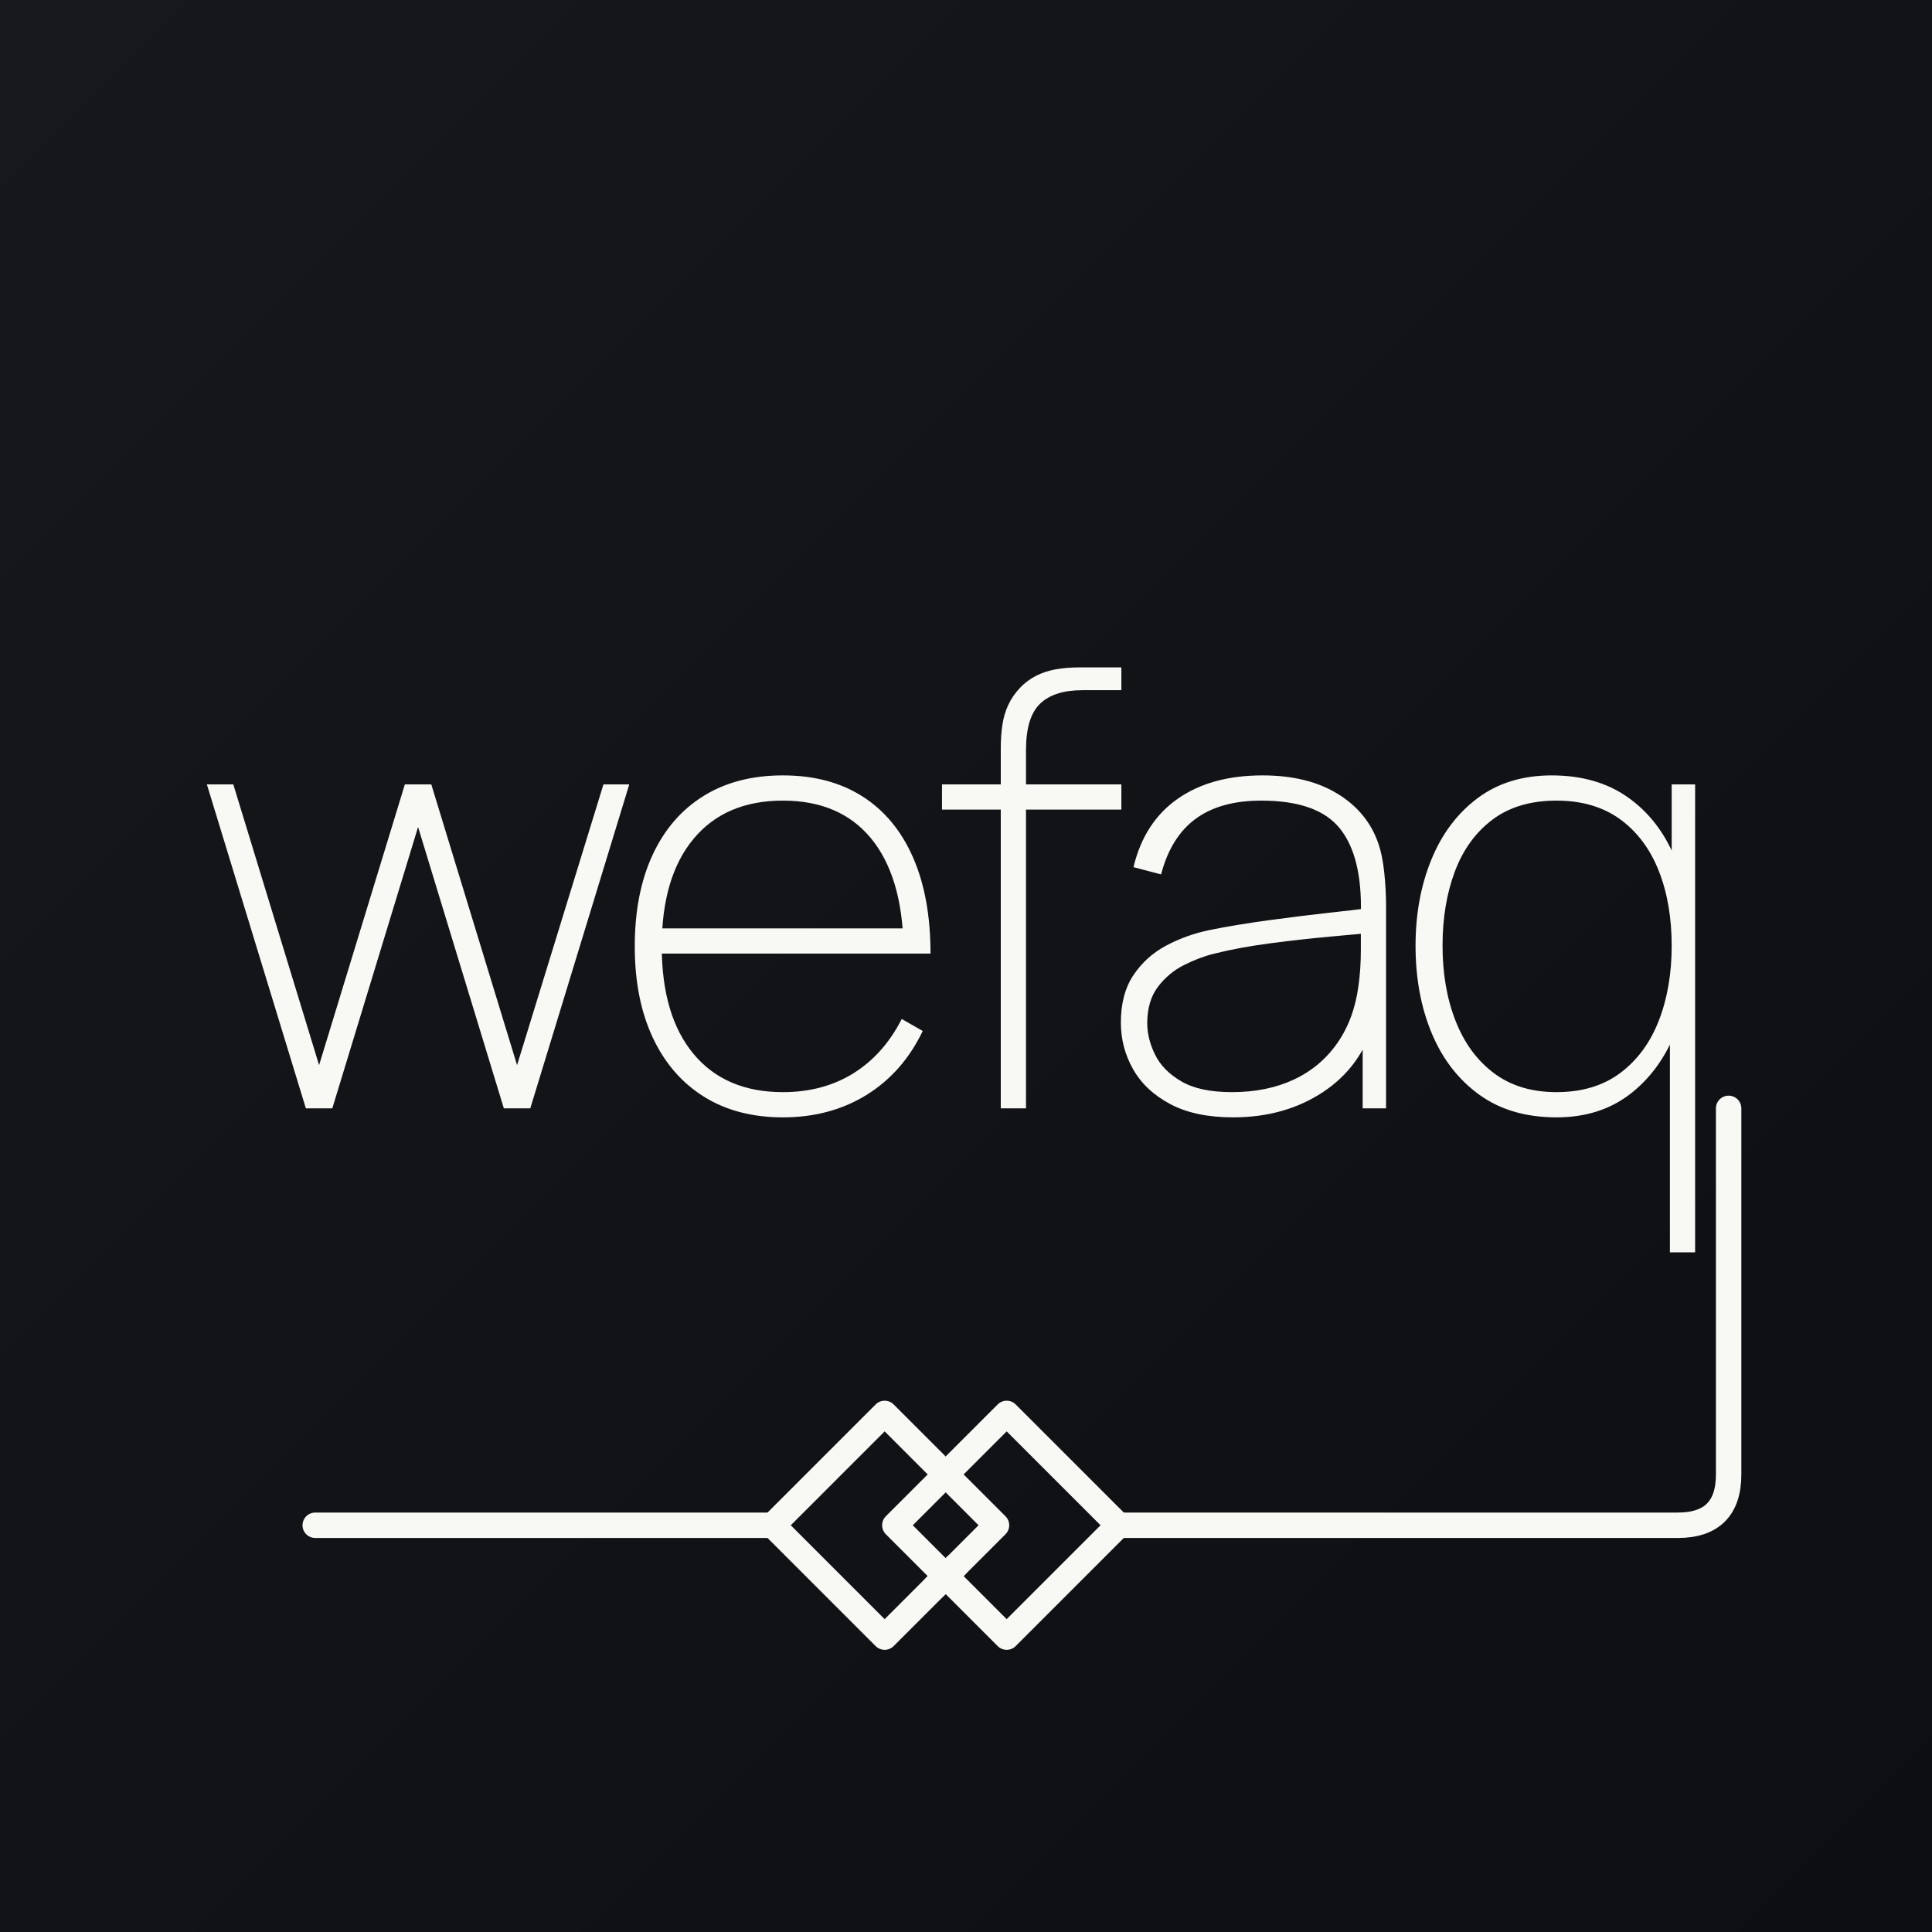
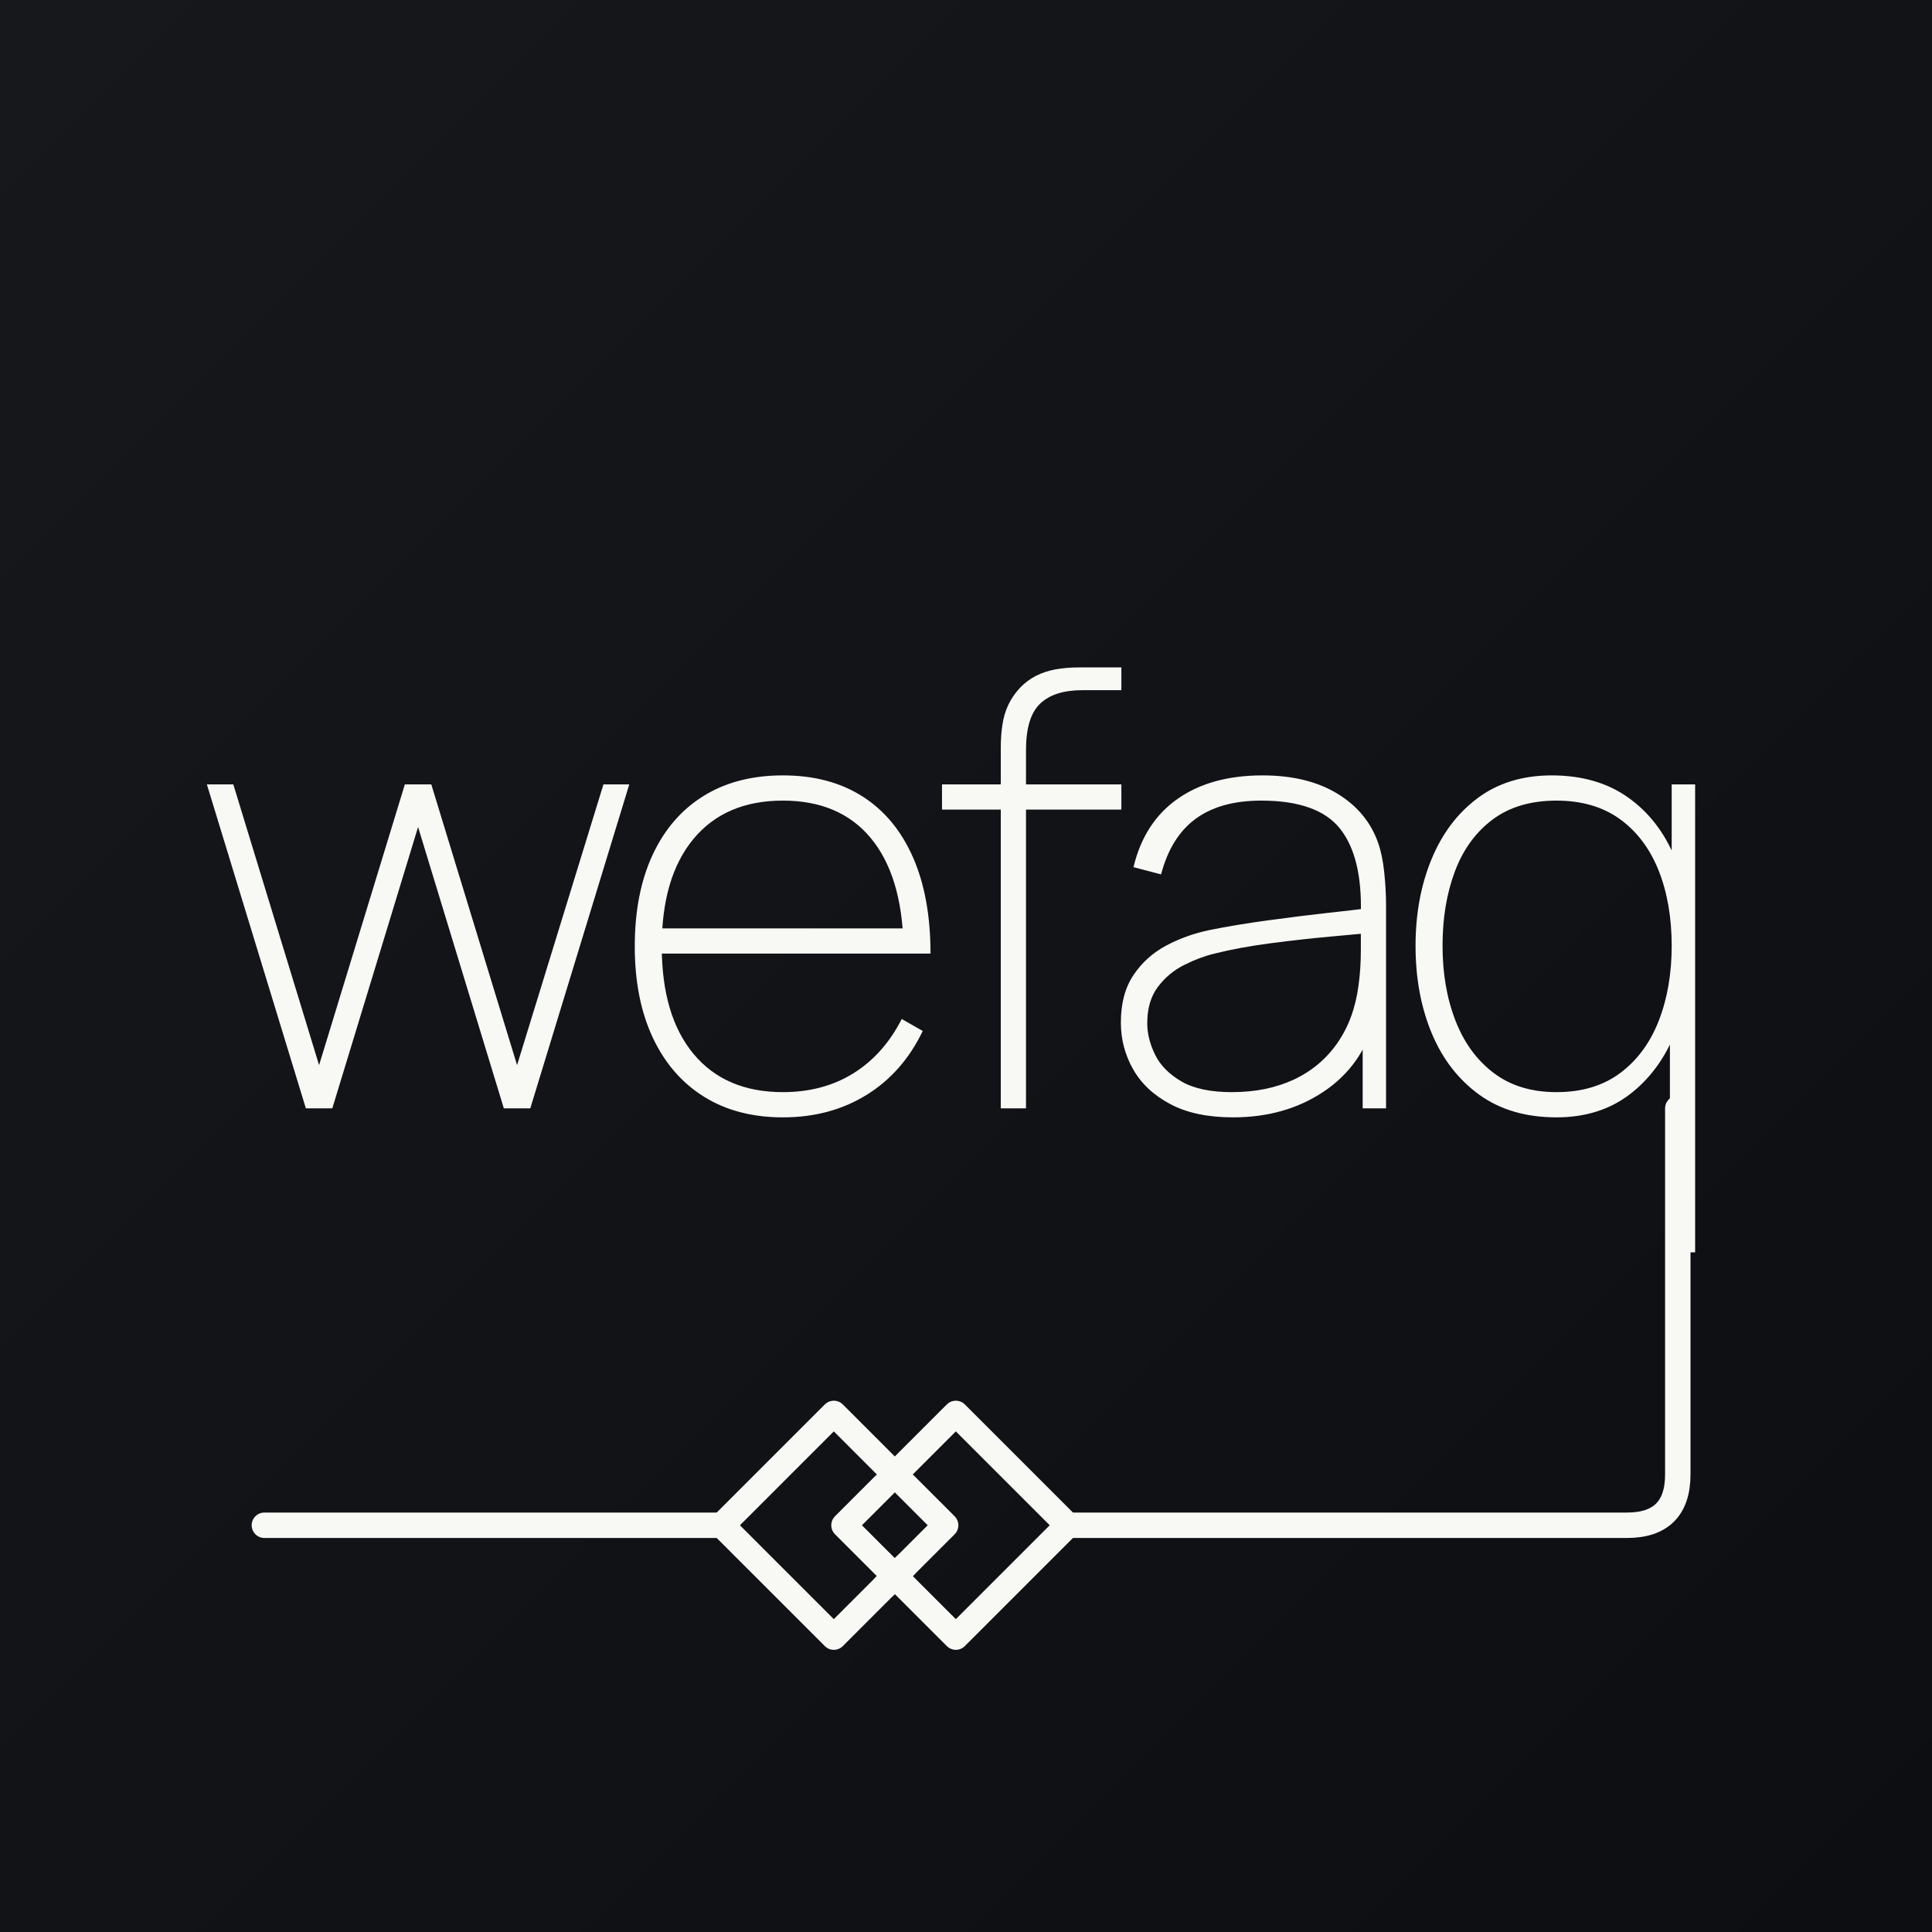
<svg xmlns="http://www.w3.org/2000/svg" viewBox="0 0 512 512" width="512" height="512">
  <defs>
    <linearGradient id="surface" x1="0" y1="0" x2="512" y2="512" gradientUnits="userSpaceOnUse">
      <stop stop-color="#17181C" />
      <stop offset="1" stop-color="#0D0E12" />
    </linearGradient>
  </defs>
  <rect width="512" height="512" fill="url(#surface)" />
  <g transform="translate(256 256) scale(1.347368) translate(-256 -250)">
    <path fill="#F8F8F5" d="M131.36 278L126.16 278L106.69 214.28L111.89 214.28L128.76 269.50L145.63 214.28L150.83 214.28L167.70 269.50L184.69 214.28L189.77 214.28L170.30 278L165.10 278L148.23 222.66 M219.99 279.77Q210.97 279.77 204.45 275.70Q197.93 271.63 194.39 264.08Q190.85 256.52 190.85 246.14Q190.85 235.70 194.36 228.14Q197.87 220.59 204.39 216.55Q210.91 212.51 219.99 212.51Q229.14 212.51 235.63 216.64Q242.12 220.77 245.57 228.62Q249.02 236.46 249.02 247.56L243.71 247.56L243.71 245.90Q243.36 232.16 237.25 224.81Q231.14 217.47 219.99 217.47Q208.66 217.47 202.41 224.99Q196.16 232.51 196.16 246.14Q196.16 259.77 202.41 267.29Q208.66 274.81 219.99 274.81Q227.90 274.81 233.86 271.10Q239.82 267.38 243.36 260.42L247.49 262.78Q243.59 270.92 236.45 275.35Q229.31 279.77 219.99 279.77M245.95 247.56L194.03 247.56L194.03 242.60L245.95 242.60 M267.80 278L262.84 278L262.84 207.08Q262.84 204.60 263.17 202.51Q263.49 200.41 264.32 198.64Q265.14 196.88 266.62 195.28Q268.04 193.81 269.78 192.92Q271.52 192.04 273.64 191.65Q275.76 191.27 278.30 191.27L286.56 191.27L286.56 195.75L278.89 195.75Q273.35 195.75 270.57 198.41Q267.80 201.06 267.80 207.55L267.80 278M286.56 219.24L251.28 219.24L251.28 214.28L286.56 214.28 M308.53 279.77Q301.09 279.77 296.20 277.17Q291.30 274.58 288.88 270.33Q286.46 266.08 286.46 261.13Q286.46 255.52 288.91 251.83Q291.36 248.15 295.31 246.02Q299.27 243.90 303.81 242.95Q309.35 241.83 315.70 240.98Q322.04 240.12 327.41 239.53Q332.78 238.94 335.43 238.59L333.66 239.77Q333.96 228.50 329.56 222.98Q325.17 217.47 314.07 217.47Q306.05 217.47 301.18 221.04Q296.31 224.60 294.37 231.98L288.94 230.56Q291.06 221.71 297.64 217.11Q304.22 212.51 314.31 212.51Q323.16 212.51 329.06 216.11Q334.96 219.71 337.08 225.84Q337.91 228.20 338.26 231.57Q338.62 234.93 338.62 238.12L338.62 278L334.02 278L334.02 260.54L336.38 260.65Q333.84 269.74 326.29 274.75Q318.74 279.77 308.53 279.77M308.29 274.81Q315.20 274.81 320.48 272.34Q325.76 269.86 329.03 265.17Q332.31 260.48 333.19 253.93Q333.66 250.62 333.66 246.85Q333.66 243.07 333.66 241.42L336.26 243.43Q333.13 243.72 327.61 244.22Q322.10 244.72 315.96 245.52Q309.83 246.32 304.87 247.56Q301.98 248.26 298.91 249.80Q295.84 251.33 293.75 254.10Q291.65 256.88 291.65 261.24Q291.65 264.31 293.19 267.44Q294.72 270.57 298.35 272.69Q301.98 274.81 308.29 274.81 M372.15 279.77Q363.12 279.77 356.96 275.32Q350.79 270.86 347.60 263.22Q344.42 255.58 344.42 246.02Q344.42 236.64 347.55 229.03Q350.67 221.42 356.66 216.96Q362.65 212.51 371.20 212.51Q380.11 212.51 386.22 216.85Q392.33 221.18 395.45 228.76Q398.58 236.35 398.58 246.02Q398.58 255.52 395.48 263.16Q392.39 270.80 386.49 275.29Q380.59 279.77 372.15 279.77M372.15 274.81Q379.64 274.81 384.69 271.04Q389.73 267.26 392.27 260.74Q394.80 254.22 394.80 246.02Q394.80 237.70 392.24 231.24Q389.67 224.78 384.63 221.12Q379.58 217.47 372.15 217.47Q364.54 217.47 359.55 221.21Q354.57 224.96 352.15 231.42Q349.73 237.88 349.73 246.02Q349.73 254.22 352.27 260.74Q354.80 267.26 359.79 271.04Q364.77 274.81 372.15 274.81M399.41 306.32L394.45 306.32L394.45 264.43L394.80 264.43L394.80 214.28L399.41 214.28" />
-     <g stroke="#F8F8F5" stroke-width="5" stroke-linecap="round" stroke-linejoin="round" fill="none" transform="translate(-4 0)">
+     <g stroke="#F8F8F5" stroke-width="5" stroke-linecap="round" stroke-linejoin="round" fill="none" transform="translate(-14 0)">
      <line x1="132" y1="360" x2="222" y2="360" />
      <path d="M 290 360 L 400 360 Q 410 360 410 350 L 410 278" />
      <path d="M222 360 L 244 338 L 254 348" />
      <path d="M258 352 L 266 360 L 254 372" />
      <path d="M258 368 L 244 382 L 222 360" />
      <path d="M246 360 L 268 338 L 290 360 L 268 382 L 246 360 Z" />
    </g>
  </g>
</svg>
